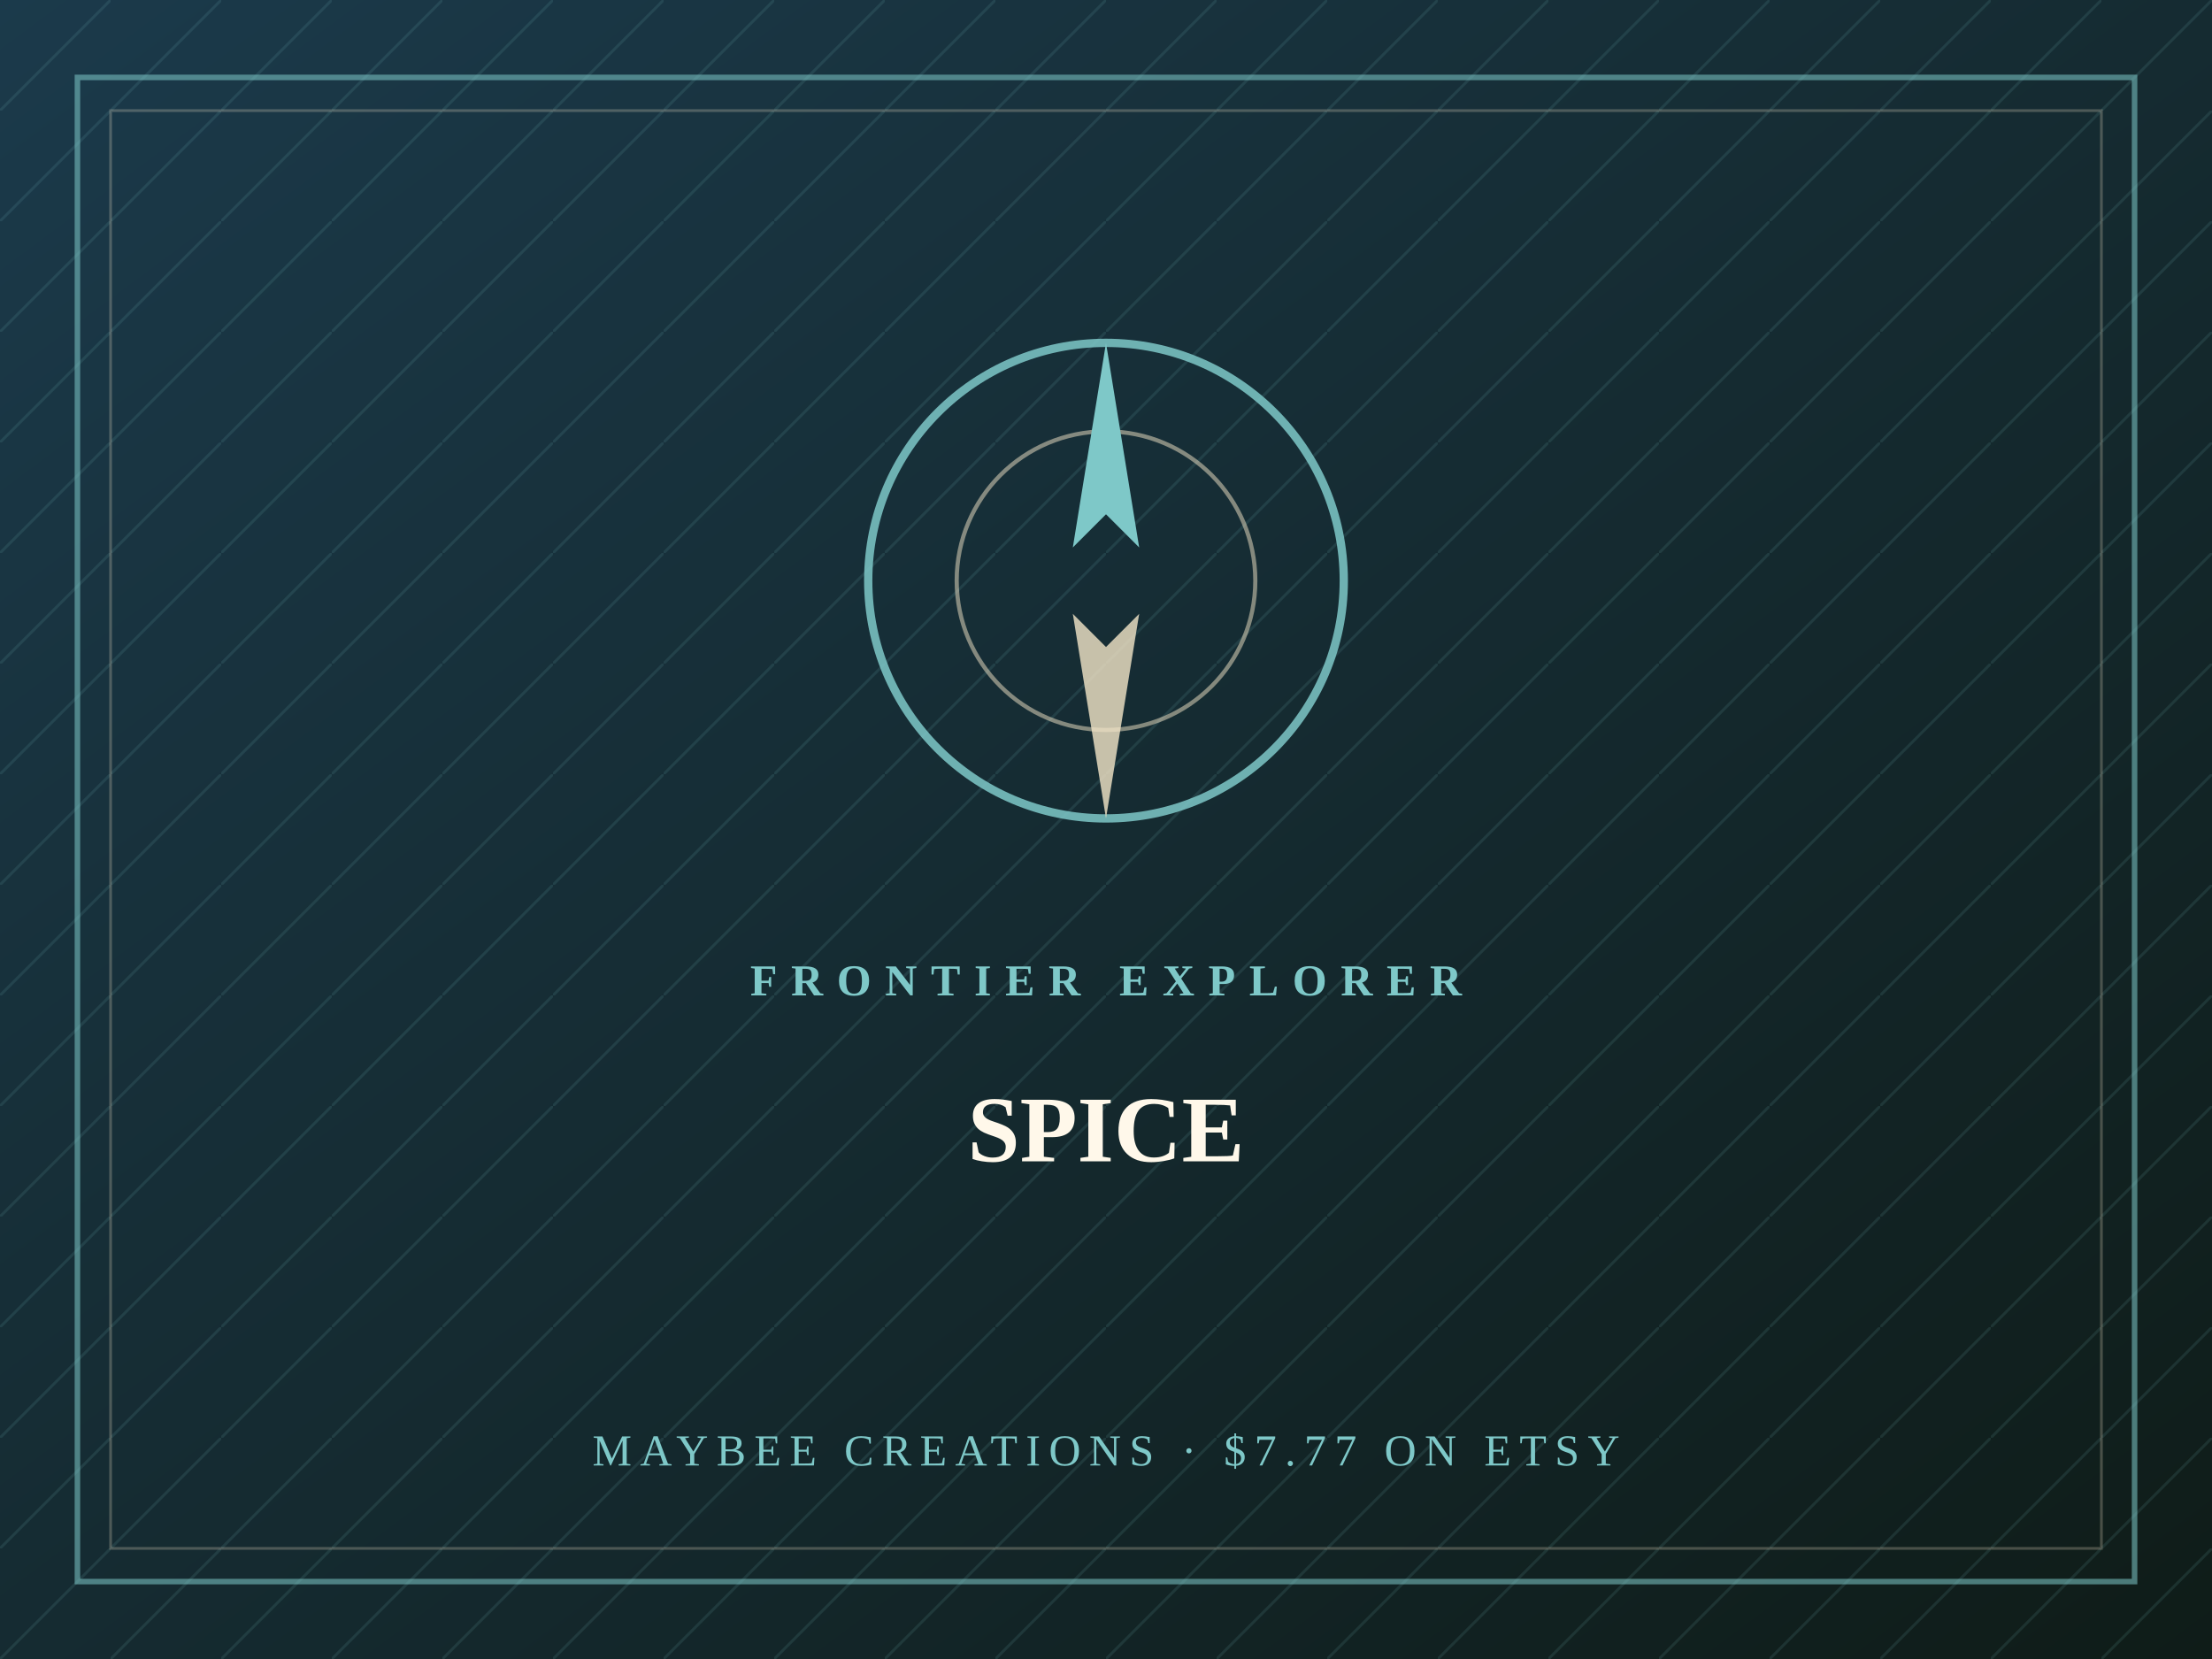
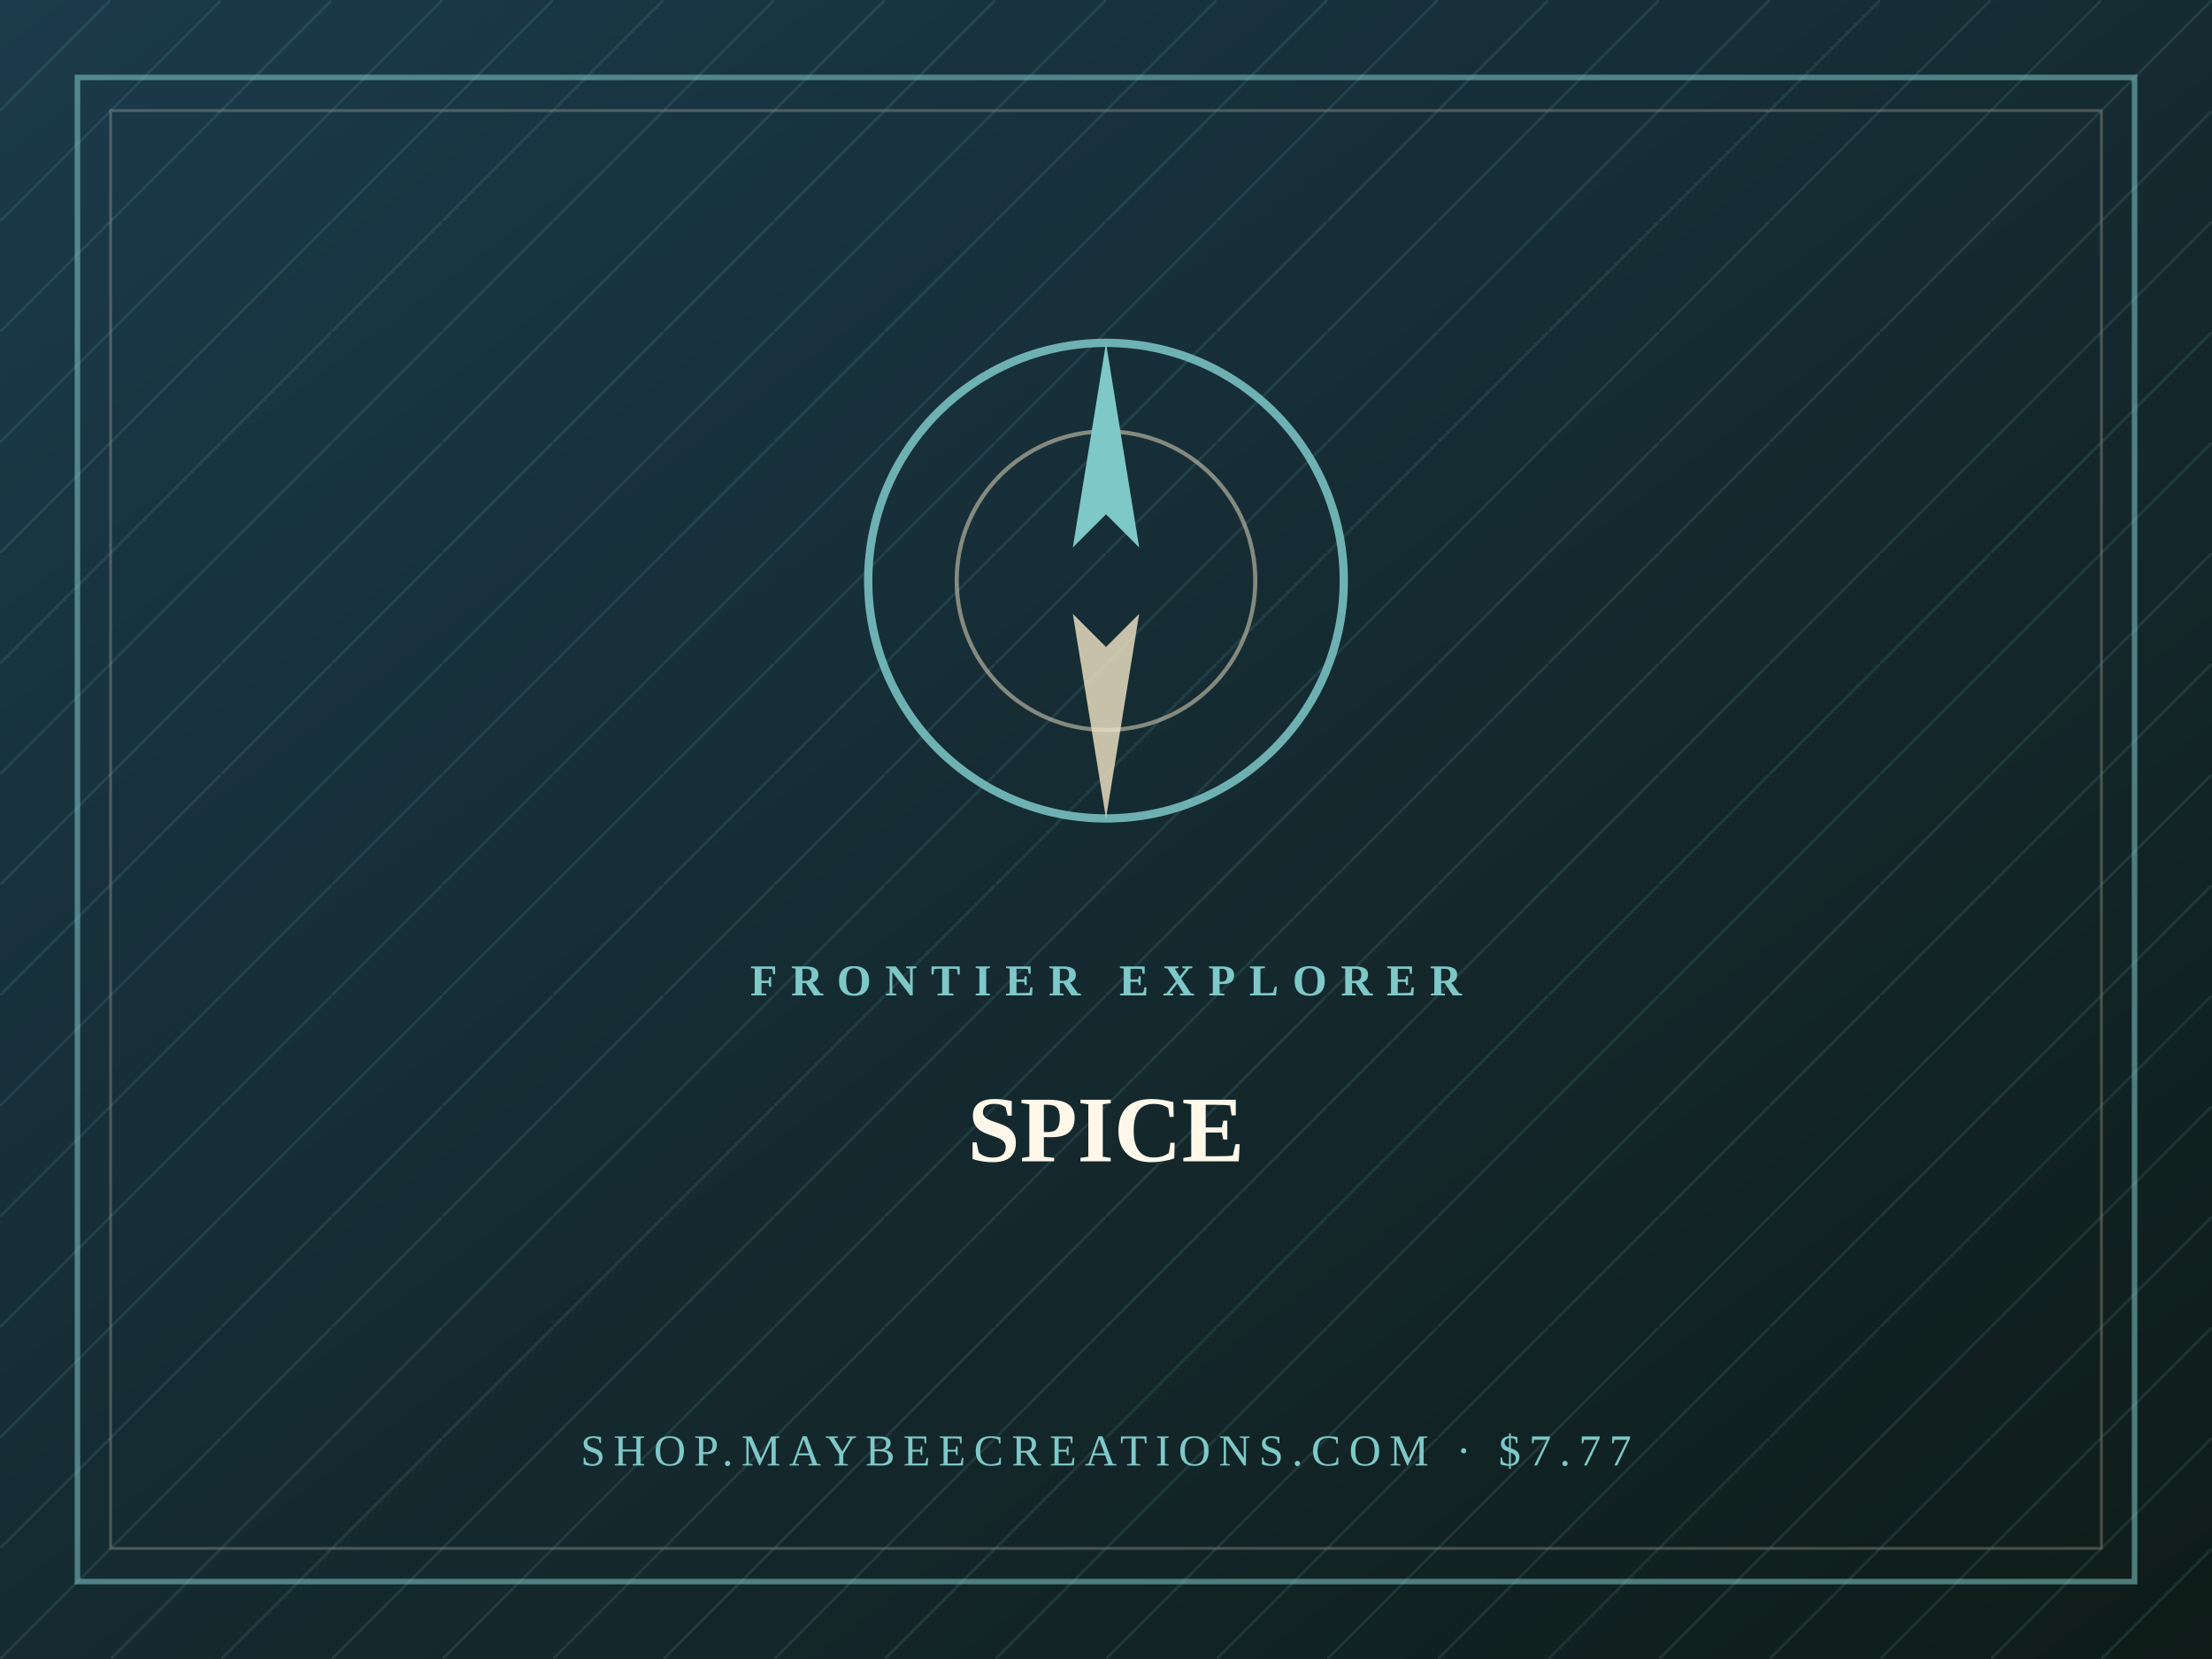
<svg xmlns="http://www.w3.org/2000/svg" viewBox="0 0 800 600" role="img" aria-label="SPICE Frontier Explorer">
  <defs>
    <linearGradient id="g" x1="0" y1="0" x2="1" y2="1">
      <stop offset="0%" stop-color="#1b3a4b" />
      <stop offset="100%" stop-color="#0f1c18" />
    </linearGradient>
    <pattern id="p" width="40" height="40" patternUnits="userSpaceOnUse">
      <path d="M0 40 L40 0" stroke="#7ec8c8" stroke-opacity="0.12" stroke-width="1" />
    </pattern>
  </defs>
  <rect width="800" height="600" fill="url(#g)" />
  <rect width="800" height="600" fill="url(#p)" />
  <rect x="28" y="28" width="744" height="544" fill="none" stroke="#7ec8c8" stroke-opacity="0.55" stroke-width="2" />
  <rect x="40" y="40" width="720" height="520" fill="none" stroke="#f4e6c8" stroke-opacity="0.25" stroke-width="1" />
  <circle cx="400" cy="210" r="86" fill="none" stroke="#7ec8c8" stroke-width="3" opacity="0.85" />
  <circle cx="400" cy="210" r="54" fill="none" stroke="#f4e6c8" stroke-width="1.5" opacity="0.5" />
  <path d="M400 124 L412 198 L400 186 L388 198 Z" fill="#7ec8c8" />
  <path d="M400 296 L388 222 L400 234 L412 222 Z" fill="#f4e6c8" opacity="0.8" />
  <text x="400" y="360" text-anchor="middle" fill="#7ec8c8" font-family="Georgia, 'Times New Roman', serif" font-size="16" letter-spacing="5" font-weight="700">FRONTIER EXPLORER</text>
  <text x="400" y="420" text-anchor="middle" fill="#fff8ea" font-family="Georgia, 'Times New Roman', serif" font-size="34" font-weight="700">SPICE</text>
-   <text x="400" y="530" text-anchor="middle" fill="#7ec8c8" font-family="Georgia, 'Times New Roman', serif" font-size="16" letter-spacing="3">MAYBEE CREATIONS · $7.77 ON ETSY</text>
+   <text x="400" y="530" text-anchor="middle" fill="#7ec8c8" font-family="Georgia, 'Times New Roman', serif" font-size="16" letter-spacing="3">SHOP.MAYBEECREATIONS.COM · $7.77</text>
</svg>
